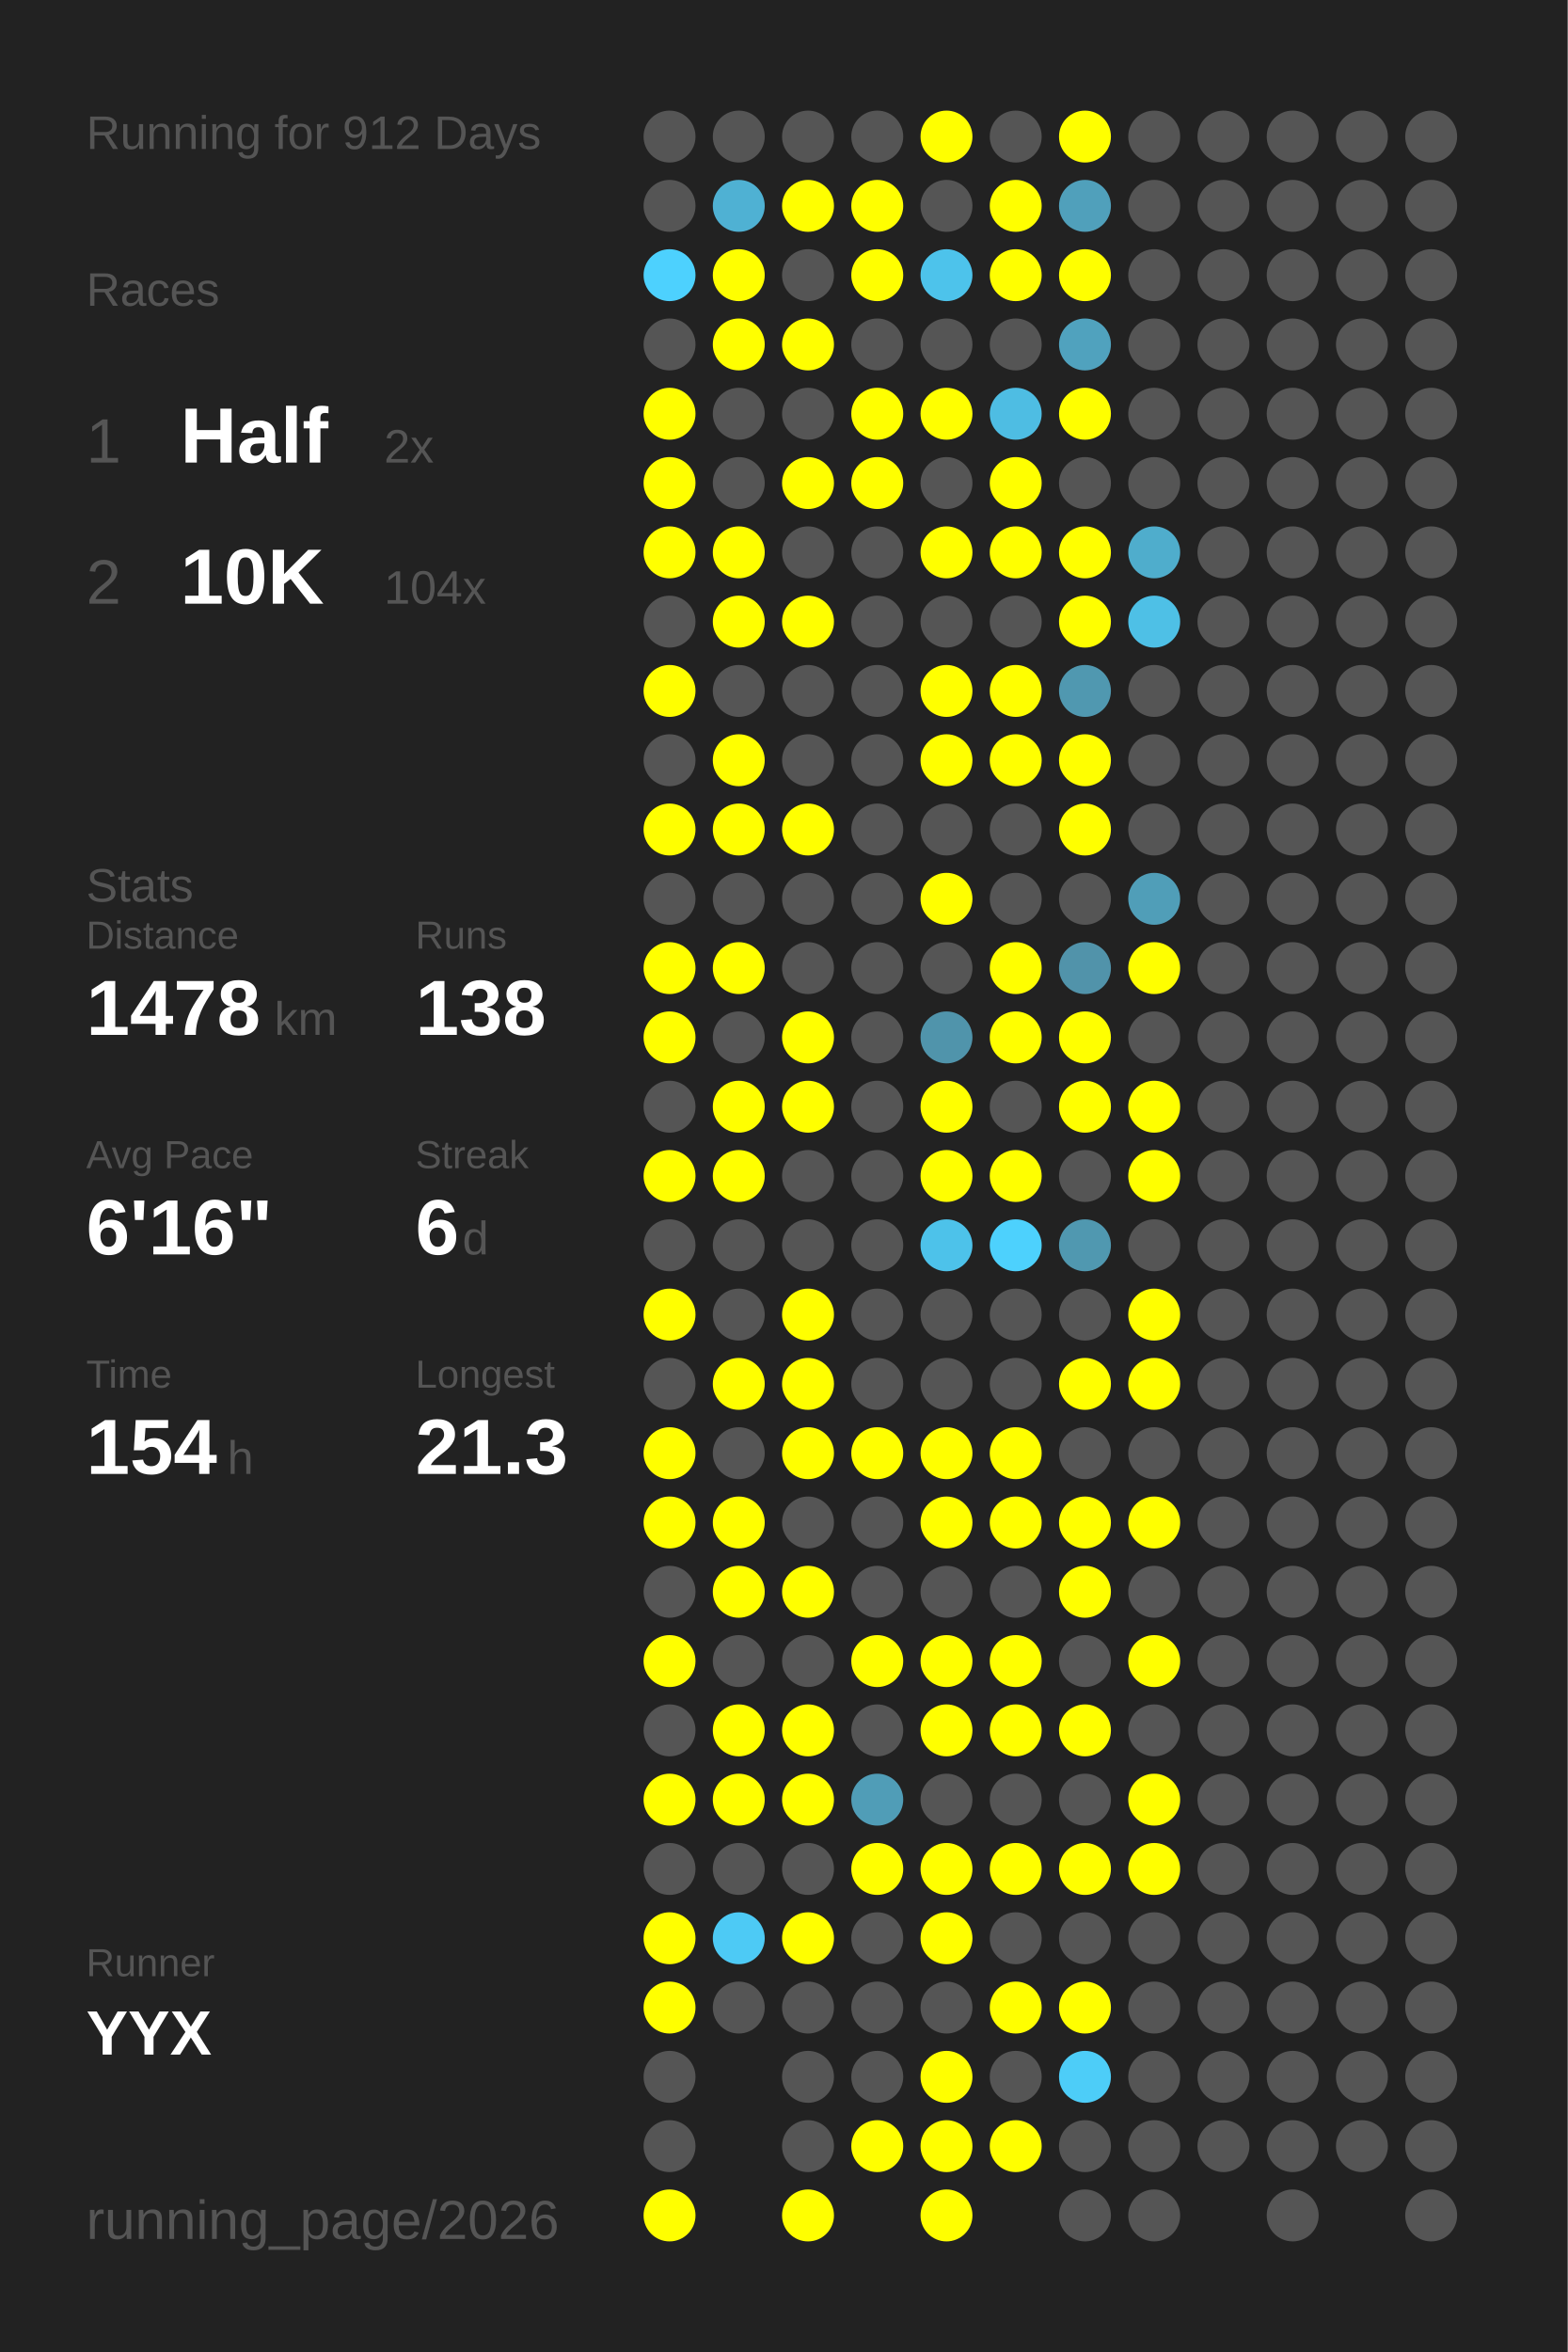
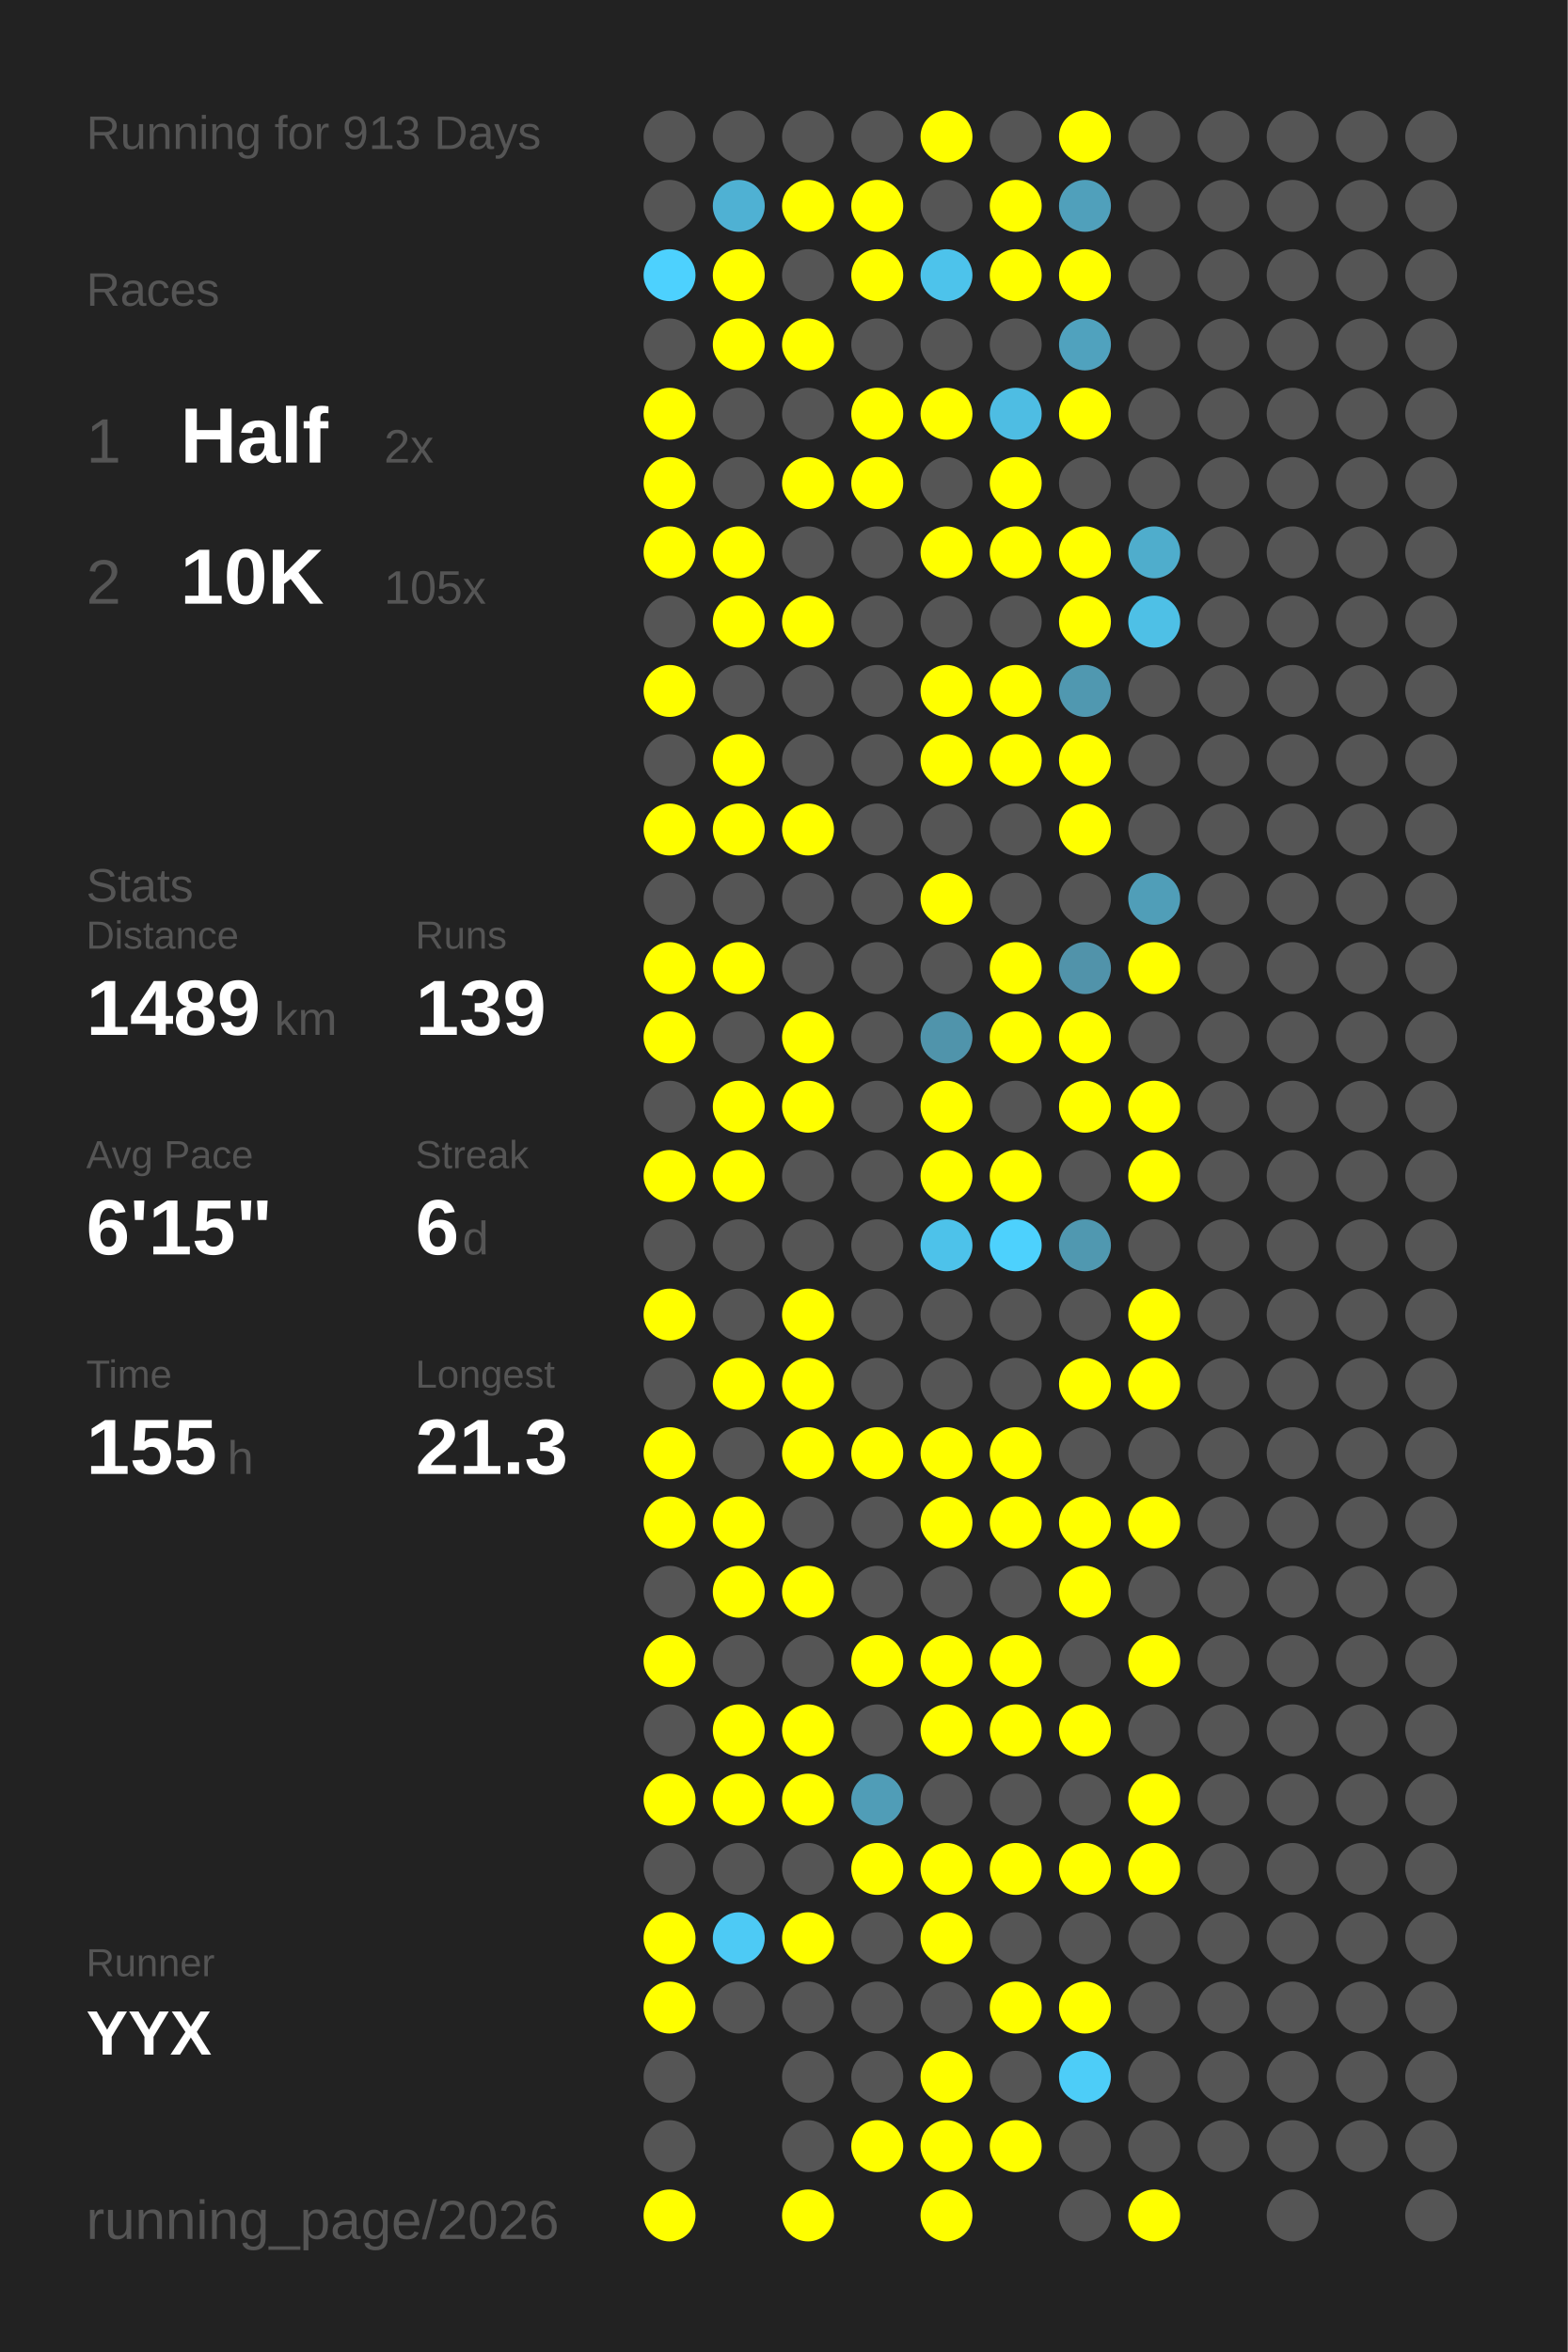
<svg xmlns="http://www.w3.org/2000/svg" baseProfile="full" height="300mm" version="1.1" viewBox="0,0,200,300" width="200mm">
  <defs />
  <rect fill="#222222" height="300" width="200" x="0" y="0" />
-   <text fill="#555555" style="font-size:6px; font-family:Arial;" x="11" y="19">Running for 912 Days</text>
+   <text fill="#555555" style="font-size:6px; font-family:Arial;" x="11" y="19">Running for 913 Days</text>
  <text fill="#555555" style="font-size:6px; font-family:Arial;" x="11" y="39">Races</text>
  <text fill="#555555" style="font-size:8px; font-family:Arial;" x="11" y="59">1</text>
  <text fill="#FFFFFF" style="font-size:10px; font-family:Arial; font-weight:bold;" x="23" y="59">Half</text>
  <text fill="#555555" style="font-size:6px; font-family:Arial;" x="49" y="59">2x</text>
  <text fill="#555555" style="font-size:8px; font-family:Arial;" x="11" y="77">2</text>
  <text fill="#FFFFFF" style="font-size:10px; font-family:Arial; font-weight:bold;" x="23" y="77">10K</text>
-   <text fill="#555555" style="font-size:6px; font-family:Arial;" x="49" y="77">104x</text>
+   <text fill="#555555" style="font-size:6px; font-family:Arial;" x="49" y="77">105x</text>
  <text fill="#555555" style="font-size:6px; font-family:Arial;" x="11" y="115">Stats</text>
  <text fill="#555555" style="font-size:5px; font-family:Arial;" x="11" y="121">Distance</text>
-   <text fill="#FFFFFF" style="font-size:10px; font-family:Arial; font-weight:bold;" x="11" y="132">1478</text>
+   <text fill="#FFFFFF" style="font-size:10px; font-family:Arial; font-weight:bold;" x="11" y="132">1489</text>
  <text fill="#555555" style="font-size:6px; font-family:Arial;" x="35" y="132">km</text>
  <text fill="#555555" style="font-size:5px; font-family:Arial;" x="53" y="121">Runs</text>
-   <text fill="#FFFFFF" style="font-size:10px; font-family:Arial; font-weight:bold;" x="53" y="132">138</text>
+   <text fill="#FFFFFF" style="font-size:10px; font-family:Arial; font-weight:bold;" x="53" y="132">139</text>
  <text fill="#555555" style="font-size:5px; font-family:Arial;" x="11" y="149">Avg Pace</text>
-   <text fill="#FFFFFF" style="font-size:10px; font-family:Arial; font-weight:bold;" x="11" y="160">6'16"</text>
+   <text fill="#FFFFFF" style="font-size:10px; font-family:Arial; font-weight:bold;" x="11" y="160">6'15"</text>
  <text fill="#555555" style="font-size:5px; font-family:Arial;" x="53" y="149">Streak</text>
  <text fill="#FFFFFF" style="font-size:10px; font-family:Arial; font-weight:bold;" x="53" y="160">6</text>
  <text fill="#555555" style="font-size:6px; font-family:Arial;" x="59" y="160">d</text>
  <text fill="#555555" style="font-size:5px; font-family:Arial;" x="11" y="177">Time</text>
-   <text fill="#FFFFFF" style="font-size:10px; font-family:Arial; font-weight:bold;" x="11" y="188">154</text>
+   <text fill="#FFFFFF" style="font-size:10px; font-family:Arial; font-weight:bold;" x="11" y="188">155</text>
  <text fill="#555555" style="font-size:6px; font-family:Arial;" x="29" y="188">h</text>
  <text fill="#555555" style="font-size:5px; font-family:Arial;" x="53" y="177">Longest</text>
  <text fill="#FFFFFF" style="font-size:10px; font-family:Arial; font-weight:bold;" x="53" y="188">21.3</text>
  <text fill="#555555" style="font-size:5px; font-family:Arial;" x="11" y="252.065">Runner</text>
  <text fill="#FFFFFF" style="font-size:8px; font-family:Arial; font-weight:bold;" x="11" y="262.065">YYX</text>
  <text fill="#555555" style="font-size:7px; font-family:Arial;" x="11" y="285.581">running_page/2026</text>
  <circle cx="85.417" cy="17.419" fill="#555555" r="3.312" />
  <circle cx="85.417" cy="26.258" fill="#555555" r="3.312" />
  <circle cx="85.417" cy="35.097" fill="#4dd1fe" r="3.312" />
  <circle cx="85.417" cy="43.935" fill="#555555" r="3.312" />
  <circle cx="85.417" cy="52.774" fill="#FFFF00" r="3.312" />
  <circle cx="85.417" cy="61.613" fill="#FFFF00" r="3.312" />
  <circle cx="85.417" cy="70.452" fill="#FFFF00" r="3.312" />
  <circle cx="85.417" cy="79.29" fill="#555555" r="3.312" />
  <circle cx="85.417" cy="88.129" fill="#FFFF00" r="3.312" />
  <circle cx="85.417" cy="96.968" fill="#555555" r="3.312" />
  <circle cx="85.417" cy="105.806" fill="#FFFF00" r="3.312" />
  <circle cx="85.417" cy="114.645" fill="#555555" r="3.312" />
  <circle cx="85.417" cy="123.484" fill="#FFFF00" r="3.312" />
  <circle cx="85.417" cy="132.323" fill="#FFFF00" r="3.312" />
  <circle cx="85.417" cy="141.161" fill="#555555" r="3.312" />
  <circle cx="85.417" cy="150" fill="#FFFF00" r="3.312" />
  <circle cx="85.417" cy="158.839" fill="#555555" r="3.312" />
  <circle cx="85.417" cy="167.677" fill="#FFFF00" r="3.312" />
  <circle cx="85.417" cy="176.516" fill="#555555" r="3.312" />
  <circle cx="85.417" cy="185.355" fill="#FFFF00" r="3.312" />
  <circle cx="85.417" cy="194.194" fill="#FFFF00" r="3.312" />
  <circle cx="85.417" cy="203.032" fill="#555555" r="3.312" />
  <circle cx="85.417" cy="211.871" fill="#FFFF00" r="3.312" />
  <circle cx="85.417" cy="220.71" fill="#555555" r="3.312" />
  <circle cx="85.417" cy="229.548" fill="#FFFF00" r="3.312" />
  <circle cx="85.417" cy="238.387" fill="#555555" r="3.312" />
  <circle cx="85.417" cy="247.226" fill="#FFFF00" r="3.312" />
  <circle cx="85.417" cy="256.065" fill="#FFFF00" r="3.312" />
  <circle cx="85.417" cy="264.903" fill="#555555" r="3.312" />
  <circle cx="85.417" cy="273.742" fill="#555555" r="3.312" />
  <circle cx="85.417" cy="282.581" fill="#FFFF00" r="3.312" />
  <circle cx="94.25" cy="17.419" fill="#555555" r="3.312" />
  <circle cx="94.25" cy="26.258" fill="#4fb1d3" r="3.312" />
  <circle cx="94.25" cy="35.097" fill="#FFFF00" r="3.312" />
  <circle cx="94.25" cy="43.935" fill="#FFFF00" r="3.312" />
  <circle cx="94.25" cy="52.774" fill="#555555" r="3.312" />
  <circle cx="94.25" cy="61.613" fill="#555555" r="3.312" />
  <circle cx="94.25" cy="70.452" fill="#FFFF00" r="3.312" />
  <circle cx="94.25" cy="79.29" fill="#FFFF00" r="3.312" />
  <circle cx="94.25" cy="88.129" fill="#555555" r="3.312" />
  <circle cx="94.25" cy="96.968" fill="#FFFF00" r="3.312" />
  <circle cx="94.25" cy="105.806" fill="#FFFF00" r="3.312" />
  <circle cx="94.25" cy="114.645" fill="#555555" r="3.312" />
  <circle cx="94.25" cy="123.484" fill="#FFFF00" r="3.312" />
  <circle cx="94.25" cy="132.323" fill="#555555" r="3.312" />
  <circle cx="94.25" cy="141.161" fill="#FFFF00" r="3.312" />
  <circle cx="94.25" cy="150" fill="#FFFF00" r="3.312" />
  <circle cx="94.25" cy="158.839" fill="#555555" r="3.312" />
  <circle cx="94.25" cy="167.677" fill="#555555" r="3.312" />
  <circle cx="94.25" cy="176.516" fill="#FFFF00" r="3.312" />
  <circle cx="94.25" cy="185.355" fill="#555555" r="3.312" />
  <circle cx="94.25" cy="194.194" fill="#FFFF00" r="3.312" />
  <circle cx="94.25" cy="203.032" fill="#FFFF00" r="3.312" />
  <circle cx="94.25" cy="211.871" fill="#555555" r="3.312" />
  <circle cx="94.25" cy="220.71" fill="#FFFF00" r="3.312" />
  <circle cx="94.25" cy="229.548" fill="#FFFF00" r="3.312" />
  <circle cx="94.25" cy="238.387" fill="#555555" r="3.312" />
  <circle cx="94.25" cy="247.226" fill="#4dcaf5" r="3.312" />
  <circle cx="94.25" cy="256.065" fill="#555555" r="3.312" />
  <circle cx="103.083" cy="17.419" fill="#555555" r="3.312" />
  <circle cx="103.083" cy="26.258" fill="#FFFF00" r="3.312" />
  <circle cx="103.083" cy="35.097" fill="#555555" r="3.312" />
  <circle cx="103.083" cy="43.935" fill="#FFFF00" r="3.312" />
  <circle cx="103.083" cy="52.774" fill="#555555" r="3.312" />
  <circle cx="103.083" cy="61.613" fill="#FFFF00" r="3.312" />
  <circle cx="103.083" cy="70.452" fill="#555555" r="3.312" />
  <circle cx="103.083" cy="79.29" fill="#FFFF00" r="3.312" />
  <circle cx="103.083" cy="88.129" fill="#555555" r="3.312" />
  <circle cx="103.083" cy="96.968" fill="#555555" r="3.312" />
  <circle cx="103.083" cy="105.806" fill="#FFFF00" r="3.312" />
  <circle cx="103.083" cy="114.645" fill="#555555" r="3.312" />
  <circle cx="103.083" cy="123.484" fill="#555555" r="3.312" />
  <circle cx="103.083" cy="132.323" fill="#FFFF00" r="3.312" />
  <circle cx="103.083" cy="141.161" fill="#FFFF00" r="3.312" />
  <circle cx="103.083" cy="150" fill="#555555" r="3.312" />
  <circle cx="103.083" cy="158.839" fill="#555555" r="3.312" />
  <circle cx="103.083" cy="167.677" fill="#FFFF00" r="3.312" />
  <circle cx="103.083" cy="176.516" fill="#FFFF00" r="3.312" />
  <circle cx="103.083" cy="185.355" fill="#FFFF00" r="3.312" />
  <circle cx="103.083" cy="194.194" fill="#555555" r="3.312" />
  <circle cx="103.083" cy="203.032" fill="#FFFF00" r="3.312" />
  <circle cx="103.083" cy="211.871" fill="#555555" r="3.312" />
  <circle cx="103.083" cy="220.71" fill="#FFFF00" r="3.312" />
  <circle cx="103.083" cy="229.548" fill="#FFFF00" r="3.312" />
  <circle cx="103.083" cy="238.387" fill="#555555" r="3.312" />
  <circle cx="103.083" cy="247.226" fill="#FFFF00" r="3.312" />
  <circle cx="103.083" cy="256.065" fill="#555555" r="3.312" />
  <circle cx="103.083" cy="264.903" fill="#555555" r="3.312" />
  <circle cx="103.083" cy="273.742" fill="#555555" r="3.312" />
  <circle cx="103.083" cy="282.581" fill="#FFFF00" r="3.312" />
  <circle cx="111.917" cy="17.419" fill="#555555" r="3.312" />
  <circle cx="111.917" cy="26.258" fill="#FFFF00" r="3.312" />
  <circle cx="111.917" cy="35.097" fill="#FFFF00" r="3.312" />
  <circle cx="111.917" cy="43.935" fill="#555555" r="3.312" />
  <circle cx="111.917" cy="52.774" fill="#FFFF00" r="3.312" />
  <circle cx="111.917" cy="61.613" fill="#FFFF00" r="3.312" />
  <circle cx="111.917" cy="70.452" fill="#555555" r="3.312" />
  <circle cx="111.917" cy="79.29" fill="#555555" r="3.312" />
  <circle cx="111.917" cy="88.129" fill="#555555" r="3.312" />
  <circle cx="111.917" cy="96.968" fill="#555555" r="3.312" />
  <circle cx="111.917" cy="105.806" fill="#555555" r="3.312" />
  <circle cx="111.917" cy="114.645" fill="#555555" r="3.312" />
  <circle cx="111.917" cy="123.484" fill="#555555" r="3.312" />
  <circle cx="111.917" cy="132.323" fill="#555555" r="3.312" />
  <circle cx="111.917" cy="141.161" fill="#555555" r="3.312" />
  <circle cx="111.917" cy="150" fill="#555555" r="3.312" />
  <circle cx="111.917" cy="158.839" fill="#555555" r="3.312" />
  <circle cx="111.917" cy="167.677" fill="#555555" r="3.312" />
  <circle cx="111.917" cy="176.516" fill="#555555" r="3.312" />
  <circle cx="111.917" cy="185.355" fill="#FFFF00" r="3.312" />
  <circle cx="111.917" cy="194.194" fill="#555555" r="3.312" />
  <circle cx="111.917" cy="203.032" fill="#555555" r="3.312" />
  <circle cx="111.917" cy="211.871" fill="#FFFF00" r="3.312" />
  <circle cx="111.917" cy="220.71" fill="#555555" r="3.312" />
  <circle cx="111.917" cy="229.548" fill="#509db7" r="3.312" />
  <circle cx="111.917" cy="238.387" fill="#FFFF00" r="3.312" />
  <circle cx="111.917" cy="247.226" fill="#555555" r="3.312" />
  <circle cx="111.917" cy="256.065" fill="#555555" r="3.312" />
  <circle cx="111.917" cy="264.903" fill="#555555" r="3.312" />
  <circle cx="111.917" cy="273.742" fill="#FFFF00" r="3.312" />
  <circle cx="120.75" cy="17.419" fill="#FFFF00" r="3.312" />
  <circle cx="120.75" cy="26.258" fill="#555555" r="3.312" />
  <circle cx="120.75" cy="35.097" fill="#4dc3eb" r="3.312" />
  <circle cx="120.75" cy="43.935" fill="#555555" r="3.312" />
  <circle cx="120.75" cy="52.774" fill="#FFFF00" r="3.312" />
  <circle cx="120.75" cy="61.613" fill="#555555" r="3.312" />
  <circle cx="120.75" cy="70.452" fill="#FFFF00" r="3.312" />
  <circle cx="120.75" cy="79.29" fill="#555555" r="3.312" />
  <circle cx="120.75" cy="88.129" fill="#FFFF00" r="3.312" />
  <circle cx="120.75" cy="96.968" fill="#FFFF00" r="3.312" />
  <circle cx="120.75" cy="105.806" fill="#555555" r="3.312" />
  <circle cx="120.75" cy="114.645" fill="#FFFF00" r="3.312" />
  <circle cx="120.75" cy="123.484" fill="#555555" r="3.312" />
  <circle cx="120.75" cy="132.323" fill="#5094ab" r="3.312" />
  <circle cx="120.75" cy="141.161" fill="#FFFF00" r="3.312" />
  <circle cx="120.75" cy="150" fill="#FFFF00" r="3.312" />
  <circle cx="120.75" cy="158.839" fill="#4dc2ea" r="3.312" />
  <circle cx="120.75" cy="167.677" fill="#555555" r="3.312" />
  <circle cx="120.75" cy="176.516" fill="#555555" r="3.312" />
  <circle cx="120.75" cy="185.355" fill="#FFFF00" r="3.312" />
  <circle cx="120.75" cy="194.194" fill="#FFFF00" r="3.312" />
  <circle cx="120.75" cy="203.032" fill="#555555" r="3.312" />
  <circle cx="120.75" cy="211.871" fill="#FFFF00" r="3.312" />
  <circle cx="120.75" cy="220.71" fill="#FFFF00" r="3.312" />
  <circle cx="120.75" cy="229.548" fill="#555555" r="3.312" />
  <circle cx="120.75" cy="238.387" fill="#FFFF00" r="3.312" />
  <circle cx="120.75" cy="247.226" fill="#FFFF00" r="3.312" />
  <circle cx="120.75" cy="256.065" fill="#555555" r="3.312" />
  <circle cx="120.75" cy="264.903" fill="#FFFF00" r="3.312" />
  <circle cx="120.75" cy="273.742" fill="#FFFF00" r="3.312" />
  <circle cx="120.75" cy="282.581" fill="#FFFF00" r="3.312" />
  <circle cx="129.583" cy="17.419" fill="#555555" r="3.312" />
  <circle cx="129.583" cy="26.258" fill="#FFFF00" r="3.312" />
  <circle cx="129.583" cy="35.097" fill="#FFFF00" r="3.312" />
  <circle cx="129.583" cy="43.935" fill="#555555" r="3.312" />
  <circle cx="129.583" cy="52.774" fill="#4ebde3" r="3.312" />
  <circle cx="129.583" cy="61.613" fill="#FFFF00" r="3.312" />
  <circle cx="129.583" cy="70.452" fill="#FFFF00" r="3.312" />
  <circle cx="129.583" cy="79.29" fill="#555555" r="3.312" />
  <circle cx="129.583" cy="88.129" fill="#FFFF00" r="3.312" />
  <circle cx="129.583" cy="96.968" fill="#FFFF00" r="3.312" />
  <circle cx="129.583" cy="105.806" fill="#555555" r="3.312" />
  <circle cx="129.583" cy="114.645" fill="#555555" r="3.312" />
  <circle cx="129.583" cy="123.484" fill="#FFFF00" r="3.312" />
  <circle cx="129.583" cy="132.323" fill="#FFFF00" r="3.312" />
  <circle cx="129.583" cy="141.161" fill="#555555" r="3.312" />
  <circle cx="129.583" cy="150" fill="#FFFF00" r="3.312" />
  <circle cx="129.583" cy="158.839" fill="#4dd1fd" r="3.312" />
  <circle cx="129.583" cy="167.677" fill="#555555" r="3.312" />
  <circle cx="129.583" cy="176.516" fill="#555555" r="3.312" />
  <circle cx="129.583" cy="185.355" fill="#FFFF00" r="3.312" />
  <circle cx="129.583" cy="194.194" fill="#FFFF00" r="3.312" />
  <circle cx="129.583" cy="203.032" fill="#555555" r="3.312" />
  <circle cx="129.583" cy="211.871" fill="#FFFF00" r="3.312" />
  <circle cx="129.583" cy="220.71" fill="#FFFF00" r="3.312" />
  <circle cx="129.583" cy="229.548" fill="#555555" r="3.312" />
  <circle cx="129.583" cy="238.387" fill="#FFFF00" r="3.312" />
  <circle cx="129.583" cy="247.226" fill="#555555" r="3.312" />
  <circle cx="129.583" cy="256.065" fill="#FFFF00" r="3.312" />
  <circle cx="129.583" cy="264.903" fill="#555555" r="3.312" />
  <circle cx="129.583" cy="273.742" fill="#FFFF00" r="3.312" />
  <circle cx="138.417" cy="17.419" fill="#FFFF00" r="3.312" />
  <circle cx="138.417" cy="26.258" fill="#50a0bb" r="3.312" />
  <circle cx="138.417" cy="35.097" fill="#FFFF00" r="3.312" />
  <circle cx="138.417" cy="43.935" fill="#50a2be" r="3.312" />
  <circle cx="138.417" cy="52.774" fill="#FFFF00" r="3.312" />
  <circle cx="138.417" cy="61.613" fill="#555555" r="3.312" />
  <circle cx="138.417" cy="70.452" fill="#FFFF00" r="3.312" />
  <circle cx="138.417" cy="79.29" fill="#FFFF00" r="3.312" />
  <circle cx="138.417" cy="88.129" fill="#5098b0" r="3.312" />
  <circle cx="138.417" cy="96.968" fill="#FFFF00" r="3.312" />
  <circle cx="138.417" cy="105.806" fill="#FFFF00" r="3.312" />
  <circle cx="138.417" cy="114.645" fill="#555555" r="3.312" />
  <circle cx="138.417" cy="123.484" fill="#5193aa" r="3.312" />
  <circle cx="138.417" cy="132.323" fill="#FFFF00" r="3.312" />
  <circle cx="138.417" cy="141.161" fill="#FFFF00" r="3.312" />
  <circle cx="138.417" cy="150" fill="#555555" r="3.312" />
  <circle cx="138.417" cy="158.839" fill="#5098b0" r="3.312" />
  <circle cx="138.417" cy="167.677" fill="#555555" r="3.312" />
  <circle cx="138.417" cy="176.516" fill="#FFFF00" r="3.312" />
  <circle cx="138.417" cy="185.355" fill="#555555" r="3.312" />
  <circle cx="138.417" cy="194.194" fill="#FFFF00" r="3.312" />
  <circle cx="138.417" cy="203.032" fill="#FFFF00" r="3.312" />
  <circle cx="138.417" cy="211.871" fill="#555555" r="3.312" />
  <circle cx="138.417" cy="220.71" fill="#FFFF00" r="3.312" />
  <circle cx="138.417" cy="229.548" fill="#555555" r="3.312" />
  <circle cx="138.417" cy="238.387" fill="#FFFF00" r="3.312" />
  <circle cx="138.417" cy="247.226" fill="#555555" r="3.312" />
  <circle cx="138.417" cy="256.065" fill="#FFFF00" r="3.312" />
  <circle cx="138.417" cy="264.903" fill="#4dcdf8" r="3.312" />
  <circle cx="138.417" cy="273.742" fill="#555555" r="3.312" />
  <circle cx="138.417" cy="282.581" fill="#555555" r="3.312" />
  <circle cx="147.25" cy="17.419" fill="#555555" r="3.312" />
  <circle cx="147.25" cy="26.258" fill="#555555" r="3.312" />
  <circle cx="147.25" cy="35.097" fill="#555555" r="3.312" />
  <circle cx="147.25" cy="43.935" fill="#555555" r="3.312" />
  <circle cx="147.25" cy="52.774" fill="#555555" r="3.312" />
  <circle cx="147.25" cy="61.613" fill="#555555" r="3.312" />
  <circle cx="147.25" cy="70.452" fill="#4fadcc" r="3.312" />
  <circle cx="147.25" cy="79.29" fill="#4ec0e6" r="3.312" />
  <circle cx="147.25" cy="88.129" fill="#555555" r="3.312" />
  <circle cx="147.25" cy="96.968" fill="#555555" r="3.312" />
  <circle cx="147.25" cy="105.806" fill="#555555" r="3.312" />
  <circle cx="147.25" cy="114.645" fill="#509eb8" r="3.312" />
  <circle cx="147.25" cy="123.484" fill="#FFFF00" r="3.312" />
  <circle cx="147.25" cy="132.323" fill="#555555" r="3.312" />
  <circle cx="147.25" cy="141.161" fill="#FFFF00" r="3.312" />
  <circle cx="147.25" cy="150" fill="#FFFF00" r="3.312" />
  <circle cx="147.25" cy="158.839" fill="#555555" r="3.312" />
  <circle cx="147.25" cy="167.677" fill="#FFFF00" r="3.312" />
  <circle cx="147.25" cy="176.516" fill="#FFFF00" r="3.312" />
  <circle cx="147.25" cy="185.355" fill="#555555" r="3.312" />
  <circle cx="147.25" cy="194.194" fill="#FFFF00" r="3.312" />
  <circle cx="147.25" cy="203.032" fill="#555555" r="3.312" />
  <circle cx="147.25" cy="211.871" fill="#FFFF00" r="3.312" />
  <circle cx="147.25" cy="220.71" fill="#555555" r="3.312" />
  <circle cx="147.25" cy="229.548" fill="#FFFF00" r="3.312" />
  <circle cx="147.25" cy="238.387" fill="#FFFF00" r="3.312" />
  <circle cx="147.25" cy="247.226" fill="#555555" r="3.312" />
  <circle cx="147.25" cy="256.065" fill="#555555" r="3.312" />
  <circle cx="147.25" cy="264.903" fill="#555555" r="3.312" />
  <circle cx="147.25" cy="273.742" fill="#555555" r="3.312" />
-   <circle cx="147.25" cy="282.581" fill="#555555" r="3.312" />
+   <circle cx="147.25" cy="282.581" fill="#FFFF00" r="3.312" />
  <circle cx="156.083" cy="17.419" fill="#555555" r="3.312" />
  <circle cx="156.083" cy="26.258" fill="#555555" r="3.312" />
  <circle cx="156.083" cy="35.097" fill="#555555" r="3.312" />
  <circle cx="156.083" cy="43.935" fill="#555555" r="3.312" />
  <circle cx="156.083" cy="52.774" fill="#555555" r="3.312" />
  <circle cx="156.083" cy="61.613" fill="#555555" r="3.312" />
  <circle cx="156.083" cy="70.452" fill="#555555" r="3.312" />
  <circle cx="156.083" cy="79.29" fill="#555555" r="3.312" />
  <circle cx="156.083" cy="88.129" fill="#555555" r="3.312" />
  <circle cx="156.083" cy="96.968" fill="#555555" r="3.312" />
  <circle cx="156.083" cy="105.806" fill="#555555" r="3.312" />
  <circle cx="156.083" cy="114.645" fill="#555555" r="3.312" />
  <circle cx="156.083" cy="123.484" fill="#555555" r="3.312" />
  <circle cx="156.083" cy="132.323" fill="#555555" r="3.312" />
  <circle cx="156.083" cy="141.161" fill="#555555" r="3.312" />
  <circle cx="156.083" cy="150" fill="#555555" r="3.312" />
  <circle cx="156.083" cy="158.839" fill="#555555" r="3.312" />
  <circle cx="156.083" cy="167.677" fill="#555555" r="3.312" />
  <circle cx="156.083" cy="176.516" fill="#555555" r="3.312" />
  <circle cx="156.083" cy="185.355" fill="#555555" r="3.312" />
  <circle cx="156.083" cy="194.194" fill="#555555" r="3.312" />
  <circle cx="156.083" cy="203.032" fill="#555555" r="3.312" />
  <circle cx="156.083" cy="211.871" fill="#555555" r="3.312" />
  <circle cx="156.083" cy="220.71" fill="#555555" r="3.312" />
  <circle cx="156.083" cy="229.548" fill="#555555" r="3.312" />
  <circle cx="156.083" cy="238.387" fill="#555555" r="3.312" />
  <circle cx="156.083" cy="247.226" fill="#555555" r="3.312" />
  <circle cx="156.083" cy="256.065" fill="#555555" r="3.312" />
  <circle cx="156.083" cy="264.903" fill="#555555" r="3.312" />
  <circle cx="156.083" cy="273.742" fill="#555555" r="3.312" />
  <circle cx="164.917" cy="17.419" fill="#555555" r="3.312" />
  <circle cx="164.917" cy="26.258" fill="#555555" r="3.312" />
  <circle cx="164.917" cy="35.097" fill="#555555" r="3.312" />
  <circle cx="164.917" cy="43.935" fill="#555555" r="3.312" />
  <circle cx="164.917" cy="52.774" fill="#555555" r="3.312" />
  <circle cx="164.917" cy="61.613" fill="#555555" r="3.312" />
  <circle cx="164.917" cy="70.452" fill="#555555" r="3.312" />
  <circle cx="164.917" cy="79.29" fill="#555555" r="3.312" />
  <circle cx="164.917" cy="88.129" fill="#555555" r="3.312" />
  <circle cx="164.917" cy="96.968" fill="#555555" r="3.312" />
  <circle cx="164.917" cy="105.806" fill="#555555" r="3.312" />
  <circle cx="164.917" cy="114.645" fill="#555555" r="3.312" />
  <circle cx="164.917" cy="123.484" fill="#555555" r="3.312" />
  <circle cx="164.917" cy="132.323" fill="#555555" r="3.312" />
  <circle cx="164.917" cy="141.161" fill="#555555" r="3.312" />
  <circle cx="164.917" cy="150" fill="#555555" r="3.312" />
  <circle cx="164.917" cy="158.839" fill="#555555" r="3.312" />
  <circle cx="164.917" cy="167.677" fill="#555555" r="3.312" />
  <circle cx="164.917" cy="176.516" fill="#555555" r="3.312" />
  <circle cx="164.917" cy="185.355" fill="#555555" r="3.312" />
  <circle cx="164.917" cy="194.194" fill="#555555" r="3.312" />
  <circle cx="164.917" cy="203.032" fill="#555555" r="3.312" />
  <circle cx="164.917" cy="211.871" fill="#555555" r="3.312" />
  <circle cx="164.917" cy="220.71" fill="#555555" r="3.312" />
  <circle cx="164.917" cy="229.548" fill="#555555" r="3.312" />
  <circle cx="164.917" cy="238.387" fill="#555555" r="3.312" />
  <circle cx="164.917" cy="247.226" fill="#555555" r="3.312" />
  <circle cx="164.917" cy="256.065" fill="#555555" r="3.312" />
  <circle cx="164.917" cy="264.903" fill="#555555" r="3.312" />
  <circle cx="164.917" cy="273.742" fill="#555555" r="3.312" />
  <circle cx="164.917" cy="282.581" fill="#555555" r="3.312" />
  <circle cx="173.75" cy="17.419" fill="#555555" r="3.312" />
  <circle cx="173.75" cy="26.258" fill="#555555" r="3.312" />
  <circle cx="173.75" cy="35.097" fill="#555555" r="3.312" />
  <circle cx="173.75" cy="43.935" fill="#555555" r="3.312" />
  <circle cx="173.75" cy="52.774" fill="#555555" r="3.312" />
  <circle cx="173.75" cy="61.613" fill="#555555" r="3.312" />
  <circle cx="173.75" cy="70.452" fill="#555555" r="3.312" />
  <circle cx="173.75" cy="79.29" fill="#555555" r="3.312" />
  <circle cx="173.75" cy="88.129" fill="#555555" r="3.312" />
  <circle cx="173.75" cy="96.968" fill="#555555" r="3.312" />
  <circle cx="173.75" cy="105.806" fill="#555555" r="3.312" />
  <circle cx="173.75" cy="114.645" fill="#555555" r="3.312" />
  <circle cx="173.75" cy="123.484" fill="#555555" r="3.312" />
  <circle cx="173.75" cy="132.323" fill="#555555" r="3.312" />
  <circle cx="173.75" cy="141.161" fill="#555555" r="3.312" />
  <circle cx="173.75" cy="150" fill="#555555" r="3.312" />
  <circle cx="173.75" cy="158.839" fill="#555555" r="3.312" />
  <circle cx="173.75" cy="167.677" fill="#555555" r="3.312" />
  <circle cx="173.75" cy="176.516" fill="#555555" r="3.312" />
  <circle cx="173.75" cy="185.355" fill="#555555" r="3.312" />
  <circle cx="173.75" cy="194.194" fill="#555555" r="3.312" />
  <circle cx="173.75" cy="203.032" fill="#555555" r="3.312" />
  <circle cx="173.75" cy="211.871" fill="#555555" r="3.312" />
  <circle cx="173.75" cy="220.71" fill="#555555" r="3.312" />
  <circle cx="173.75" cy="229.548" fill="#555555" r="3.312" />
  <circle cx="173.75" cy="238.387" fill="#555555" r="3.312" />
  <circle cx="173.75" cy="247.226" fill="#555555" r="3.312" />
  <circle cx="173.75" cy="256.065" fill="#555555" r="3.312" />
  <circle cx="173.75" cy="264.903" fill="#555555" r="3.312" />
  <circle cx="173.75" cy="273.742" fill="#555555" r="3.312" />
  <circle cx="182.583" cy="17.419" fill="#555555" r="3.312" />
  <circle cx="182.583" cy="26.258" fill="#555555" r="3.312" />
  <circle cx="182.583" cy="35.097" fill="#555555" r="3.312" />
  <circle cx="182.583" cy="43.935" fill="#555555" r="3.312" />
  <circle cx="182.583" cy="52.774" fill="#555555" r="3.312" />
  <circle cx="182.583" cy="61.613" fill="#555555" r="3.312" />
  <circle cx="182.583" cy="70.452" fill="#555555" r="3.312" />
  <circle cx="182.583" cy="79.29" fill="#555555" r="3.312" />
  <circle cx="182.583" cy="88.129" fill="#555555" r="3.312" />
  <circle cx="182.583" cy="96.968" fill="#555555" r="3.312" />
  <circle cx="182.583" cy="105.806" fill="#555555" r="3.312" />
  <circle cx="182.583" cy="114.645" fill="#555555" r="3.312" />
  <circle cx="182.583" cy="123.484" fill="#555555" r="3.312" />
  <circle cx="182.583" cy="132.323" fill="#555555" r="3.312" />
  <circle cx="182.583" cy="141.161" fill="#555555" r="3.312" />
  <circle cx="182.583" cy="150" fill="#555555" r="3.312" />
  <circle cx="182.583" cy="158.839" fill="#555555" r="3.312" />
  <circle cx="182.583" cy="167.677" fill="#555555" r="3.312" />
  <circle cx="182.583" cy="176.516" fill="#555555" r="3.312" />
  <circle cx="182.583" cy="185.355" fill="#555555" r="3.312" />
  <circle cx="182.583" cy="194.194" fill="#555555" r="3.312" />
  <circle cx="182.583" cy="203.032" fill="#555555" r="3.312" />
  <circle cx="182.583" cy="211.871" fill="#555555" r="3.312" />
  <circle cx="182.583" cy="220.71" fill="#555555" r="3.312" />
  <circle cx="182.583" cy="229.548" fill="#555555" r="3.312" />
  <circle cx="182.583" cy="238.387" fill="#555555" r="3.312" />
  <circle cx="182.583" cy="247.226" fill="#555555" r="3.312" />
  <circle cx="182.583" cy="256.065" fill="#555555" r="3.312" />
  <circle cx="182.583" cy="264.903" fill="#555555" r="3.312" />
  <circle cx="182.583" cy="273.742" fill="#555555" r="3.312" />
  <circle cx="182.583" cy="282.581" fill="#555555" r="3.312" />
</svg>
